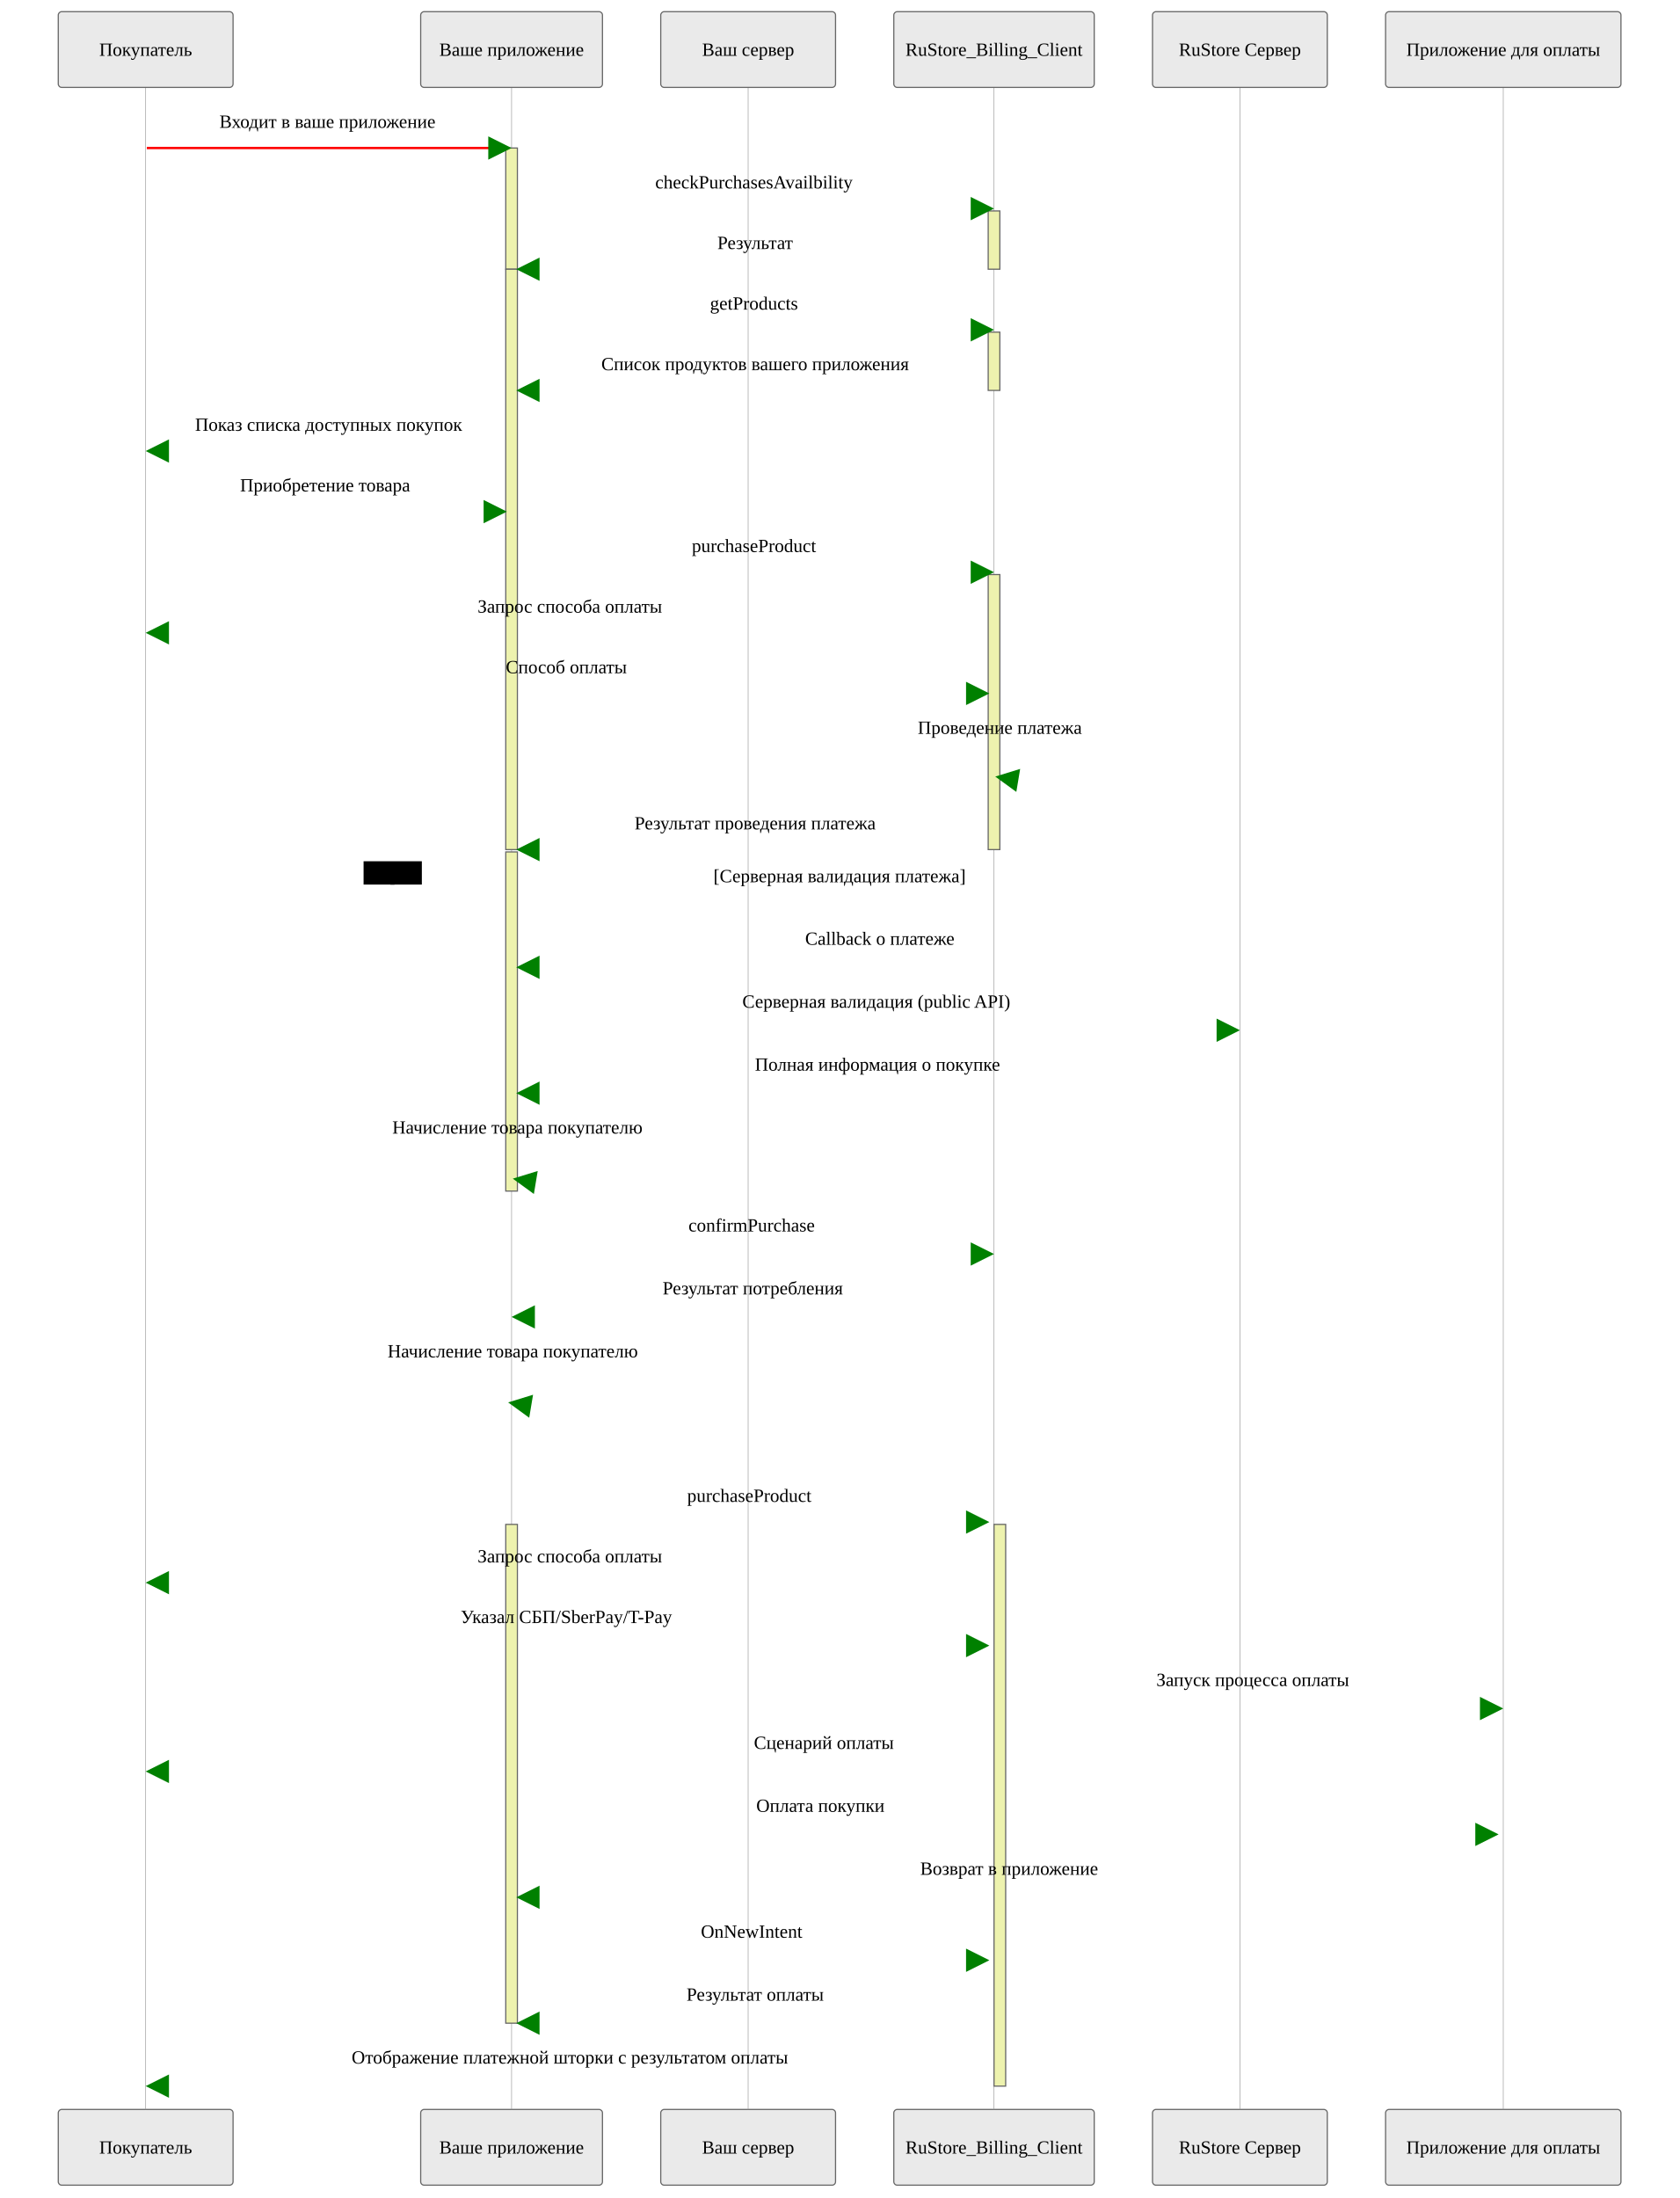
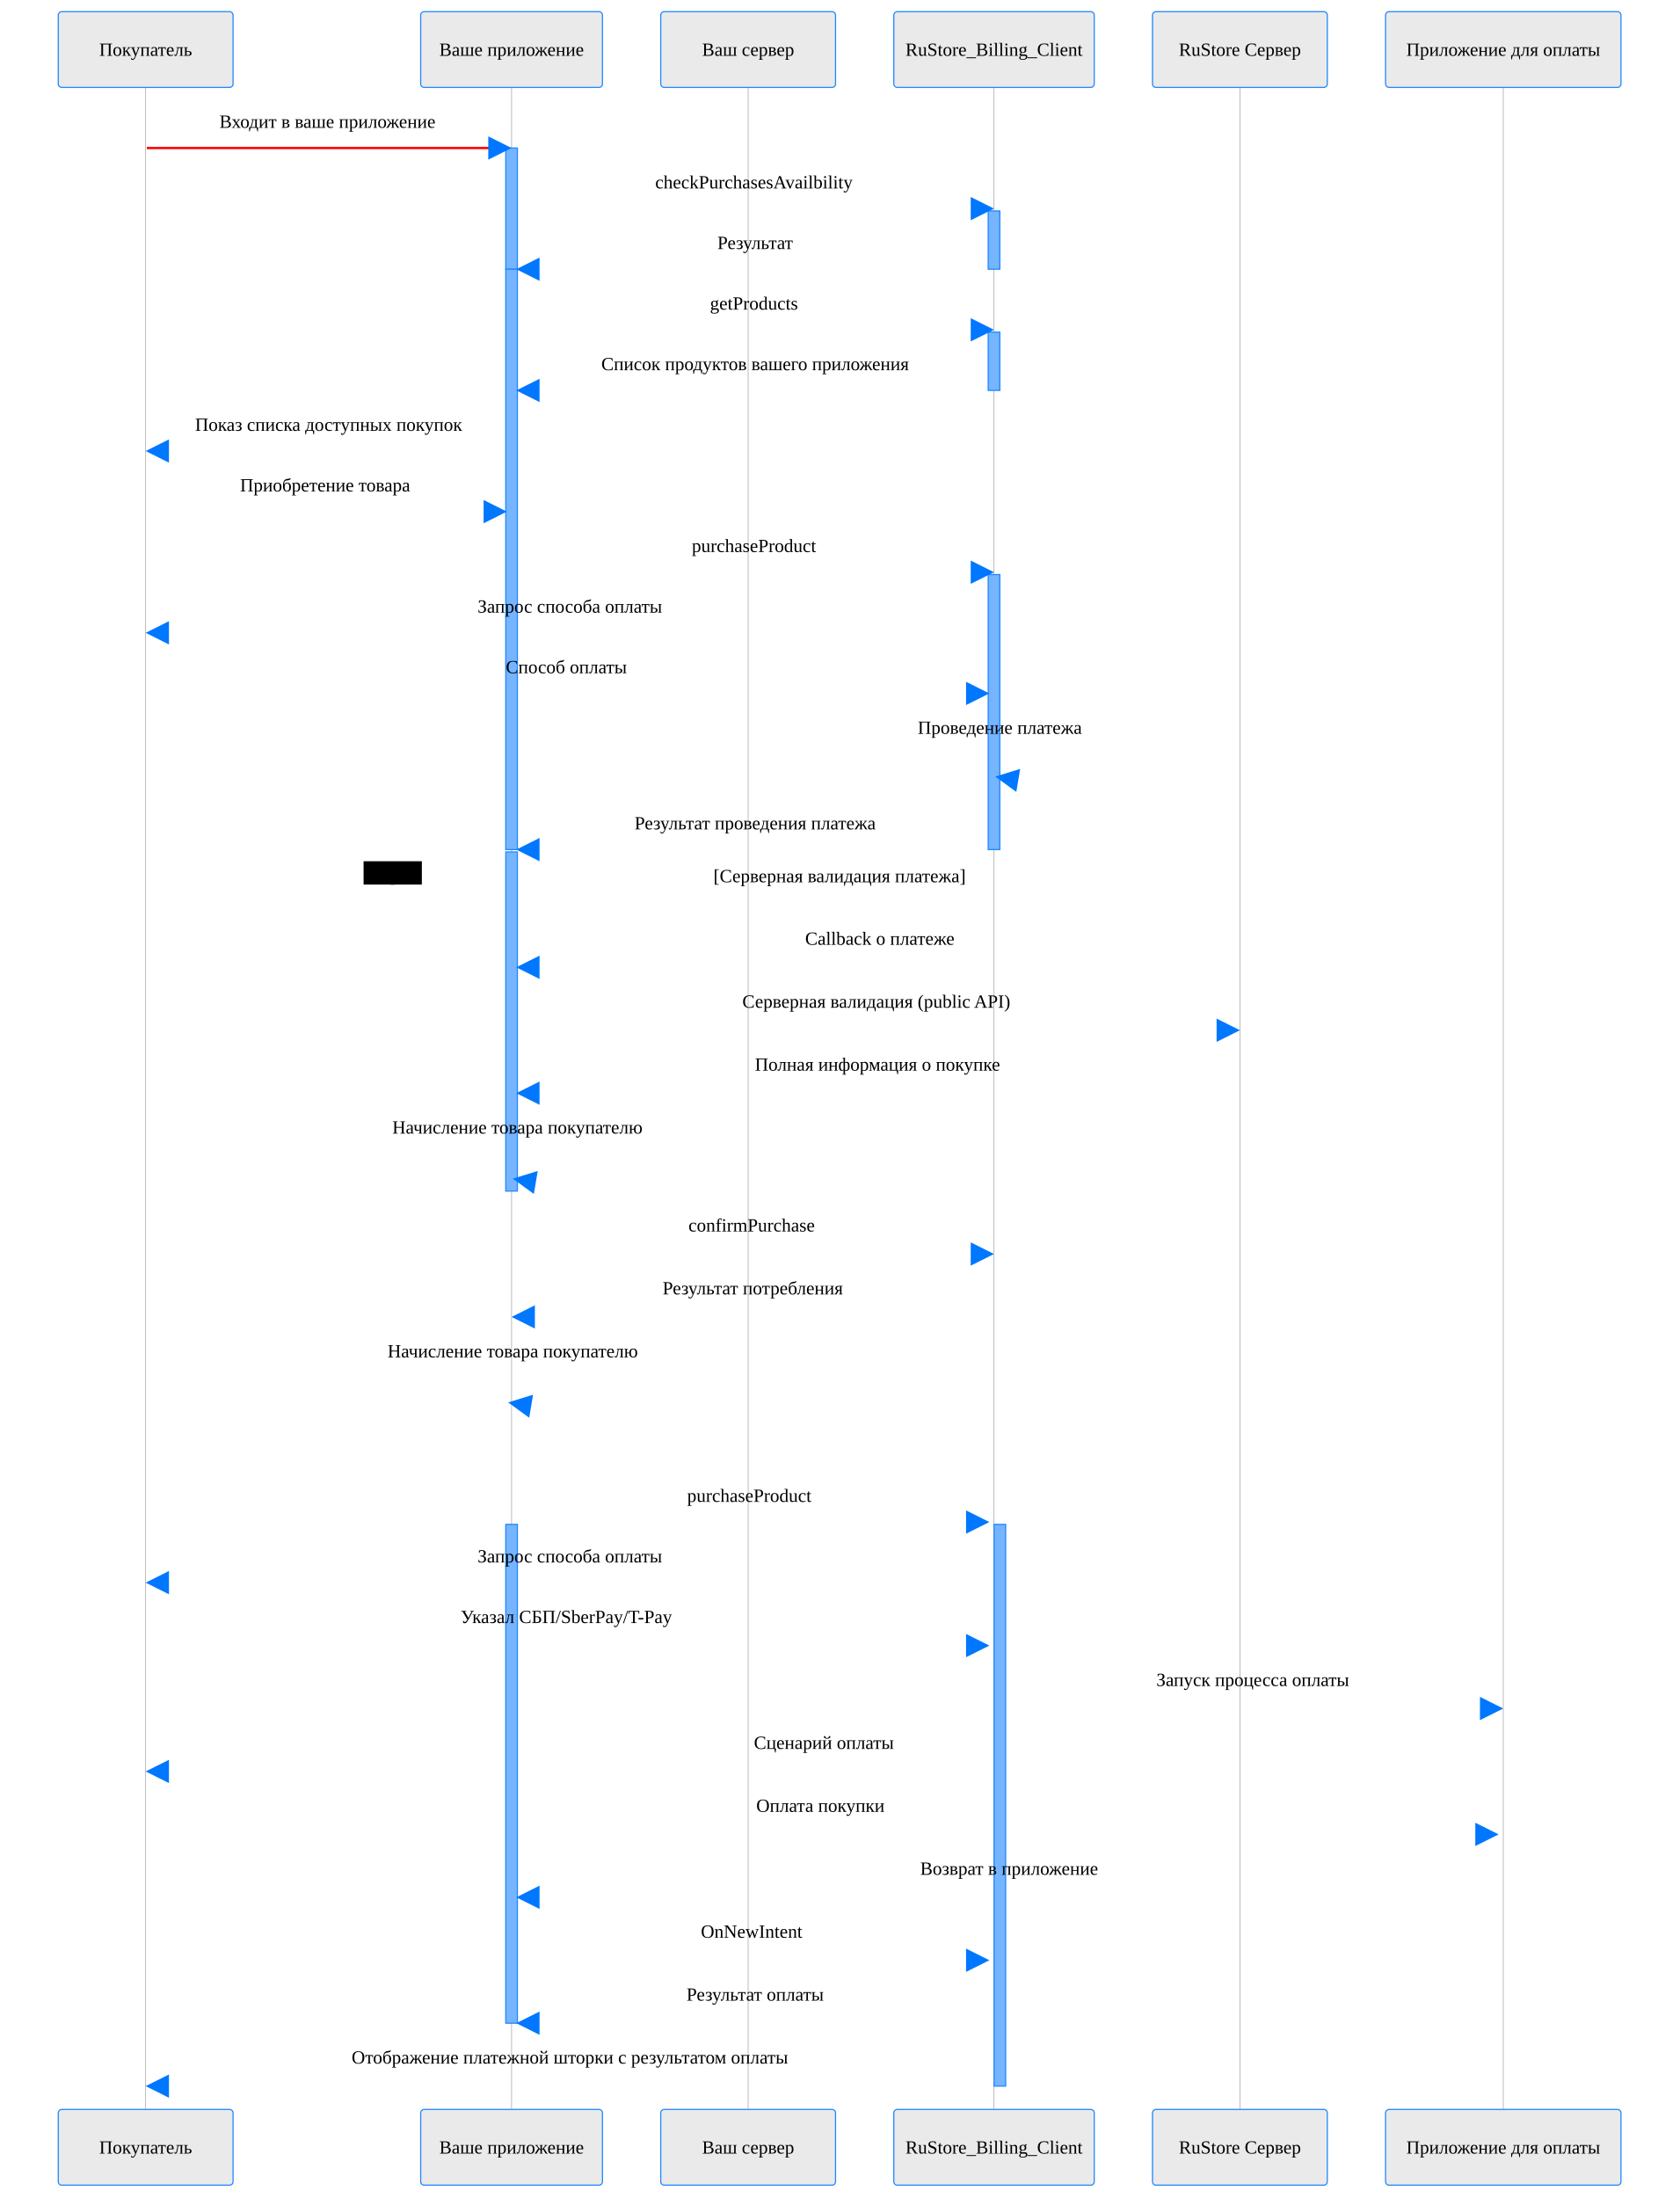
- <svg xmlns="http://www.w3.org/2000/svg" aria-roledescription="sequence" role="graphics-document document" viewBox="-50 -10 1441 1886" style="max-width: 100%;" width="100%" id="graph-div" height="100%">
-   <g>
-     <rect class="actor actor-bottom" ry="3" rx="3" name="Приложение для оплаты" height="65" width="202" stroke="#666" fill="#eaeaea" y="1800" x="1139">
+ <svg xmlns="http://www.w3.org/2000/svg" xmlns:xlink="http://www.w3.org/1999/xlink" aria-roledescription="sequence" role="graphics-document document" viewBox="-50 -10 1441 1886" style="max-width: 100%;" width="100%" id="graph-div" height="100%">
+   <g>
+     <rect class="actor actor-bottom" ry="3" rx="3" name="Приложение для оплаты" height="65" width="202" stroke="#2288FF" fill="#eaeaea" y="1800" x="1139">
</rect>
    <text class="actor" alignment-baseline="central" dominant-baseline="central" style="text-anchor: middle; font-size: 16px; font-weight: 400;" y="1832.5" x="1240">
      <tspan dy="0" x="1240">
Приложение для оплаты</tspan>
    </text>
  </g>
  <g>
-     <rect class="actor actor-bottom" ry="3" rx="3" name="RuStore Cервер" height="65" width="150" stroke="#666" fill="#eaeaea" y="1800" x="939">
+     <rect class="actor actor-bottom" ry="3" rx="3" name="RuStore Cервер" height="65" width="150" stroke="#2288FF" fill="#eaeaea" y="1800" x="939">
</rect>
    <text class="actor" alignment-baseline="central" dominant-baseline="central" style="text-anchor: middle; font-size: 16px; font-weight: 400;" y="1832.5" x="1014">
      <tspan dy="0" x="1014">
RuStore Cервер</tspan>
    </text>
  </g>
  <g>
-     <rect class="actor actor-bottom" ry="3" rx="3" name="RuStore_Billing_Client" height="65" width="172" stroke="#666" fill="#eaeaea" y="1800" x="717">
+     <rect class="actor actor-bottom" ry="3" rx="3" name="RuStore_Billing_Client" height="65" width="172" stroke="#2288FF" fill="#eaeaea" y="1800" x="717">
</rect>
    <text class="actor" alignment-baseline="central" dominant-baseline="central" style="text-anchor: middle; font-size: 16px; font-weight: 400;" y="1832.5" x="803">
      <tspan dy="0" x="803">
RuStore_Billing_Client</tspan>
    </text>
  </g>
  <g>
-     <rect class="actor actor-bottom" ry="3" rx="3" name="Ваш сервер" height="65" width="150" stroke="#666" fill="#eaeaea" y="1800" x="517">
+     <rect class="actor actor-bottom" ry="3" rx="3" name="Ваш сервер" height="65" width="150" stroke="#2288FF" fill="#eaeaea" y="1800" x="517">
</rect>
    <text class="actor" alignment-baseline="central" dominant-baseline="central" style="text-anchor: middle; font-size: 16px; font-weight: 400;" y="1832.5" x="592">
      <tspan dy="0" x="592">
Ваш сервер</tspan>
    </text>
  </g>
  <g>
-     <rect class="actor actor-bottom" ry="3" rx="3" name="Ваше приложение" height="65" width="156" stroke="#666" fill="#eaeaea" y="1800" x="311">
+     <rect class="actor actor-bottom" ry="3" rx="3" name="Ваше приложение" height="65" width="156" stroke="#2288FF" fill="#eaeaea" y="1800" x="311">
</rect>
    <text class="actor" alignment-baseline="central" dominant-baseline="central" style="text-anchor: middle; font-size: 16px; font-weight: 400;" y="1832.5" x="389">
      <tspan dy="0" x="389">
Ваше приложение</tspan>
    </text>
  </g>
  <g>
-     <rect class="actor actor-bottom" ry="3" rx="3" name="Покупатель" height="65" width="150" stroke="#666" fill="#eaeaea" y="1800" x="0">
+     <rect class="actor actor-bottom" ry="3" rx="3" name="Покупатель" height="65" width="150" stroke="#2288FF" fill="#eaeaea" y="1800" x="0">
</rect>
    <text class="actor" alignment-baseline="central" dominant-baseline="central" style="text-anchor: middle; font-size: 16px; font-weight: 400;" y="1832.5" x="75">
      <tspan dy="0" x="75">
Покупатель</tspan>
    </text>
  </g>
  <g>
    <line stroke="#999" stroke-width="0.5px" class="200" y2="1800" x2="1240" y1="5" x1="1240" id="actor36">
</line>
    <g id="root-36">
-       <rect class="actor actor-top" ry="3" rx="3" name="Приложение для оплаты" height="65" width="202" stroke="#666" fill="#eaeaea" y="0" x="1139">
+       <rect class="actor actor-top" ry="3" rx="3" name="Приложение для оплаты" height="65" width="202" stroke="#2288FF" fill="#eaeaea" y="0" x="1139">
</rect>
      <text class="actor" alignment-baseline="central" dominant-baseline="central" style="text-anchor: middle; font-size: 16px; font-weight: 400;" y="32.5" x="1240">
        <tspan dy="0" x="1240">
Приложение для оплаты</tspan>
      </text>
    </g>
  </g>
  <g>
    <line stroke="#999" stroke-width="0.5px" class="200" y2="1800" x2="1014" y1="5" x1="1014" id="actor35">
</line>
    <g id="root-35">
-       <rect class="actor actor-top" ry="3" rx="3" name="RuStore Cервер" height="65" width="150" stroke="#666" fill="#eaeaea" y="0" x="939">
+       <rect class="actor actor-top" ry="3" rx="3" name="RuStore Cервер" height="65" width="150" stroke="#2288FF" fill="#eaeaea" y="0" x="939">
</rect>
      <text class="actor" alignment-baseline="central" dominant-baseline="central" style="text-anchor: middle; font-size: 16px; font-weight: 400;" y="32.5" x="1014">
        <tspan dy="0" x="1014">
RuStore Cервер</tspan>
      </text>
    </g>
  </g>
  <g>
    <line stroke="#999" stroke-width="0.5px" class="200" y2="1800" x2="803" y1="5" x1="803" id="actor34">
</line>
    <g id="root-34">
-       <rect class="actor actor-top" ry="3" rx="3" name="RuStore_Billing_Client" height="65" width="172" stroke="#666" fill="#eaeaea" y="0" x="717">
+       <rect class="actor actor-top" ry="3" rx="3" name="RuStore_Billing_Client" height="65" width="172" stroke="#2288FF" fill="#eaeaea" y="0" x="717">
</rect>
      <text class="actor" alignment-baseline="central" dominant-baseline="central" style="text-anchor: middle; font-size: 16px; font-weight: 400;" y="32.5" x="803">
        <tspan dy="0" x="803">
RuStore_Billing_Client</tspan>
      </text>
    </g>
  </g>
  <g>
    <line stroke="#999" stroke-width="0.5px" class="200" y2="1800" x2="592" y1="5" x1="592" id="actor33">
</line>
    <g id="root-33">
-       <rect class="actor actor-top" ry="3" rx="3" name="Ваш сервер" height="65" width="150" stroke="#666" fill="#eaeaea" y="0" x="517">
+       <rect class="actor actor-top" ry="3" rx="3" name="Ваш сервер" height="65" width="150" stroke="#2288FF" fill="#eaeaea" y="0" x="517">
</rect>
      <text class="actor" alignment-baseline="central" dominant-baseline="central" style="text-anchor: middle; font-size: 16px; font-weight: 400;" y="32.5" x="592">
        <tspan dy="0" x="592">
Ваш сервер</tspan>
      </text>
    </g>
  </g>
  <g>
    <line stroke="#999" stroke-width="0.5px" class="200" y2="1800" x2="389" y1="5" x1="389" id="actor32">
</line>
    <g id="root-32">
-       <rect class="actor actor-top" ry="3" rx="3" name="Ваше приложение" height="65" width="156" stroke="#666" fill="#eaeaea" y="0" x="311">
+       <rect class="actor actor-top" ry="3" rx="3" name="Ваше приложение" height="65" width="156" stroke="#2288FF" fill="#eaeaea" y="0" x="311">
</rect>
      <text class="actor" alignment-baseline="central" dominant-baseline="central" style="text-anchor: middle; font-size: 16px; font-weight: 400;" y="32.5" x="389">
        <tspan dy="0" x="389">
Ваше приложение</tspan>
      </text>
    </g>
  </g>
  <g>
    <line stroke="#999" stroke-width="0.5px" class="200" y2="1800" x2="75" y1="5" x1="75" id="actor31">
</line>
    <g id="root-31">
-       <rect class="actor actor-top" ry="3" rx="3" name="Покупатель" height="65" width="150" stroke="#666" fill="#eaeaea" y="0" x="0">
+       <rect class="actor actor-top" ry="3" rx="3" name="Покупатель" height="65" width="150" stroke="#2288FF" fill="#eaeaea" y="0" x="0">
</rect>
      <text class="actor" alignment-baseline="central" dominant-baseline="central" style="text-anchor: middle; font-size: 16px; font-weight: 400;" y="32.5" x="75">
        <tspan dy="0" x="75">
Покупатель</tspan>
      </text>
    </g>
  </g>
  <g>
</g>
  <defs>
    <symbol height="24" width="24" id="computer">
      <path d="M2 2v13h20v-13h-20zm18 11h-16v-9h16v9zm-10.228 6l.466-1h3.524l.467 1h-4.457zm14.228 3h-24l2-6h2.104l-1.33 4h18.45l-1.297-4h2.073l2 6zm-5-10h-14v-7h14v7z" transform="scale(.5)">
</path>
    </symbol>
  </defs>
  <defs>
    <symbol clip-rule="evenodd" fill-rule="evenodd" id="database">
      <path d="M12.258.001l.256.004.255.005.253.008.251.01.249.012.247.015.246.016.242.019.241.02.239.023.236.024.233.027.231.028.229.031.225.032.223.034.22.036.217.038.214.04.211.041.208.043.205.045.201.046.198.048.194.05.191.051.187.053.183.054.18.056.175.057.172.059.168.06.163.061.16.063.155.064.15.066.074.033.073.033.071.034.07.034.069.035.068.035.067.035.066.035.064.036.064.036.062.036.06.036.06.037.058.037.058.037.055.038.055.038.053.038.052.038.051.039.05.039.048.039.047.039.045.04.044.04.043.04.041.04.04.041.039.041.037.041.036.041.034.041.033.042.032.042.03.042.029.042.027.042.026.043.024.043.023.043.021.043.02.043.018.044.017.043.015.044.013.044.012.044.011.045.009.044.007.045.006.045.004.045.002.045.001.045v17l-.001.045-.002.045-.004.045-.006.045-.007.045-.009.044-.011.045-.012.044-.013.044-.015.044-.017.043-.018.044-.02.043-.021.043-.023.043-.024.043-.026.043-.027.042-.029.042-.03.042-.032.042-.033.042-.034.041-.036.041-.037.041-.039.041-.04.041-.041.04-.043.04-.044.04-.045.04-.047.039-.048.039-.05.039-.051.039-.052.038-.053.038-.055.038-.055.038-.058.037-.058.037-.06.037-.06.036-.062.036-.064.036-.064.036-.066.035-.067.035-.068.035-.069.035-.07.034-.071.034-.073.033-.074.033-.15.066-.155.064-.16.063-.163.061-.168.06-.172.059-.175.057-.18.056-.183.054-.187.053-.191.051-.194.05-.198.048-.201.046-.205.045-.208.043-.211.041-.214.04-.217.038-.22.036-.223.034-.225.032-.229.031-.231.028-.233.027-.236.024-.239.023-.241.02-.242.019-.246.016-.247.015-.249.012-.251.01-.253.008-.255.005-.256.004-.258.001-.258-.001-.256-.004-.255-.005-.253-.008-.251-.01-.249-.012-.247-.015-.245-.016-.243-.019-.241-.02-.238-.023-.236-.024-.234-.027-.231-.028-.228-.031-.226-.032-.223-.034-.22-.036-.217-.038-.214-.04-.211-.041-.208-.043-.204-.045-.201-.046-.198-.048-.195-.05-.19-.051-.187-.053-.184-.054-.179-.056-.176-.057-.172-.059-.167-.06-.164-.061-.159-.063-.155-.064-.151-.066-.074-.033-.072-.033-.072-.034-.07-.034-.069-.035-.068-.035-.067-.035-.066-.035-.064-.036-.063-.036-.062-.036-.061-.036-.06-.037-.058-.037-.057-.037-.056-.038-.055-.038-.053-.038-.052-.038-.051-.039-.049-.039-.049-.039-.046-.039-.046-.04-.044-.04-.043-.04-.041-.04-.04-.041-.039-.041-.037-.041-.036-.041-.034-.041-.033-.042-.032-.042-.03-.042-.029-.042-.027-.042-.026-.043-.024-.043-.023-.043-.021-.043-.02-.043-.018-.044-.017-.043-.015-.044-.013-.044-.012-.044-.011-.045-.009-.044-.007-.045-.006-.045-.004-.045-.002-.045-.001-.045v-17l.001-.045.002-.045.004-.045.006-.045.007-.045.009-.044.011-.045.012-.044.013-.044.015-.044.017-.043.018-.044.02-.043.021-.043.023-.043.024-.043.026-.043.027-.042.029-.042.03-.042.032-.042.033-.042.034-.041.036-.041.037-.041.039-.041.04-.041.041-.04.043-.04.044-.04.046-.04.046-.039.049-.039.049-.039.051-.039.052-.038.053-.038.055-.038.056-.038.057-.037.058-.037.06-.037.061-.036.062-.036.063-.036.064-.036.066-.035.067-.035.068-.035.069-.035.07-.034.072-.034.072-.033.074-.033.151-.066.155-.064.159-.063.164-.061.167-.06.172-.059.176-.057.179-.056.184-.054.187-.053.19-.051.195-.05.198-.048.201-.046.204-.045.208-.043.211-.041.214-.04.217-.038.22-.036.223-.034.226-.032.228-.031.231-.028.234-.027.236-.024.238-.023.241-.02.243-.019.245-.016.247-.015.249-.012.251-.01.253-.008.255-.005.256-.004.258-.001.258.001zm-9.258 20.499v.01l.001.021.003.021.004.022.005.021.006.022.007.022.009.023.01.022.011.023.012.023.013.023.015.023.016.024.017.023.018.024.019.024.021.024.022.025.023.024.024.025.052.049.056.05.061.051.066.051.07.051.075.051.079.052.084.052.088.052.092.052.097.052.102.051.105.052.11.052.114.051.119.051.123.051.127.05.131.05.135.05.139.048.144.049.147.047.152.047.155.047.16.045.163.045.167.043.171.043.176.041.178.041.183.039.187.039.19.037.194.035.197.035.202.033.204.031.209.03.212.029.216.027.219.025.222.024.226.021.23.02.233.018.236.016.24.015.243.012.246.01.249.008.253.005.256.004.259.001.26-.001.257-.004.254-.005.25-.008.247-.011.244-.012.241-.014.237-.016.233-.018.231-.021.226-.021.224-.024.22-.026.216-.027.212-.028.21-.031.205-.031.202-.034.198-.034.194-.036.191-.037.187-.039.183-.04.179-.04.175-.042.172-.043.168-.044.163-.045.16-.046.155-.046.152-.047.148-.048.143-.049.139-.049.136-.05.131-.05.126-.05.123-.051.118-.052.114-.051.11-.052.106-.052.101-.052.096-.052.092-.052.088-.053.083-.051.079-.052.074-.052.07-.051.065-.051.06-.051.056-.05.051-.05.023-.024.023-.025.021-.024.02-.024.019-.024.018-.024.017-.024.015-.023.014-.024.013-.023.012-.023.01-.023.01-.022.008-.022.006-.022.006-.022.004-.022.004-.021.001-.021.001-.021v-4.127l-.077.055-.08.053-.083.054-.085.053-.087.052-.09.052-.093.051-.095.05-.097.05-.1.049-.102.049-.105.048-.106.047-.109.047-.111.046-.114.045-.115.045-.118.044-.12.043-.122.042-.124.042-.126.041-.128.04-.13.04-.132.038-.134.038-.135.037-.138.037-.139.035-.142.035-.143.034-.144.033-.147.032-.148.031-.15.03-.151.03-.153.029-.154.027-.156.027-.158.026-.159.025-.161.024-.162.023-.163.022-.165.021-.166.02-.167.019-.169.018-.169.017-.171.016-.173.015-.173.014-.175.013-.175.012-.177.011-.178.01-.179.008-.179.008-.181.006-.182.005-.182.004-.184.003-.184.002h-.37l-.184-.002-.184-.003-.182-.004-.182-.005-.181-.006-.179-.008-.179-.008-.178-.01-.176-.011-.176-.012-.175-.013-.173-.014-.172-.015-.171-.016-.17-.017-.169-.018-.167-.019-.166-.02-.165-.021-.163-.022-.162-.023-.161-.024-.159-.025-.157-.026-.156-.027-.155-.027-.153-.029-.151-.03-.15-.03-.148-.031-.146-.032-.145-.033-.143-.034-.141-.035-.14-.035-.137-.037-.136-.037-.134-.038-.132-.038-.13-.04-.128-.04-.126-.041-.124-.042-.122-.042-.12-.044-.117-.043-.116-.045-.113-.045-.112-.046-.109-.047-.106-.047-.105-.048-.102-.049-.1-.049-.097-.05-.095-.05-.093-.052-.09-.051-.087-.052-.085-.053-.083-.054-.08-.054-.077-.054v4.127zm0-5.654v.011l.001.021.003.021.004.021.005.022.006.022.007.022.009.022.01.022.011.023.012.023.013.023.015.024.016.023.017.024.018.024.019.024.021.024.022.024.023.025.024.024.052.05.056.05.061.05.066.051.07.051.075.052.079.051.084.052.088.052.092.052.097.052.102.052.105.052.11.051.114.051.119.052.123.05.127.051.131.05.135.049.139.049.144.048.147.048.152.047.155.046.16.045.163.045.167.044.171.042.176.042.178.04.183.04.187.038.19.037.194.036.197.034.202.033.204.032.209.03.212.028.216.027.219.025.222.024.226.022.23.02.233.018.236.016.24.014.243.012.246.01.249.008.253.006.256.003.259.001.26-.001.257-.003.254-.006.25-.008.247-.01.244-.012.241-.015.237-.016.233-.018.231-.02.226-.022.224-.024.22-.025.216-.027.212-.029.21-.03.205-.032.202-.033.198-.035.194-.036.191-.037.187-.039.183-.039.179-.041.175-.042.172-.043.168-.044.163-.045.16-.045.155-.047.152-.047.148-.048.143-.048.139-.05.136-.049.131-.05.126-.051.123-.051.118-.051.114-.052.11-.052.106-.052.101-.052.096-.052.092-.052.088-.052.083-.052.079-.052.074-.051.07-.052.065-.051.06-.05.056-.051.051-.049.023-.025.023-.024.021-.025.02-.024.019-.024.018-.024.017-.024.015-.023.014-.023.013-.024.012-.022.01-.023.01-.023.008-.022.006-.022.006-.022.004-.021.004-.022.001-.021.001-.021v-4.139l-.077.054-.08.054-.083.054-.085.052-.087.053-.09.051-.093.051-.095.051-.097.05-.1.049-.102.049-.105.048-.106.047-.109.047-.111.046-.114.045-.115.044-.118.044-.12.044-.122.042-.124.042-.126.041-.128.04-.13.039-.132.039-.134.038-.135.037-.138.036-.139.036-.142.035-.143.033-.144.033-.147.033-.148.031-.15.03-.151.03-.153.028-.154.028-.156.027-.158.026-.159.025-.161.024-.162.023-.163.022-.165.021-.166.02-.167.019-.169.018-.169.017-.171.016-.173.015-.173.014-.175.013-.175.012-.177.011-.178.009-.179.009-.179.007-.181.007-.182.005-.182.004-.184.003-.184.002h-.37l-.184-.002-.184-.003-.182-.004-.182-.005-.181-.007-.179-.007-.179-.009-.178-.009-.176-.011-.176-.012-.175-.013-.173-.014-.172-.015-.171-.016-.17-.017-.169-.018-.167-.019-.166-.02-.165-.021-.163-.022-.162-.023-.161-.024-.159-.025-.157-.026-.156-.027-.155-.028-.153-.028-.151-.03-.15-.03-.148-.031-.146-.033-.145-.033-.143-.033-.141-.035-.14-.036-.137-.036-.136-.037-.134-.038-.132-.039-.13-.039-.128-.04-.126-.041-.124-.042-.122-.043-.12-.043-.117-.044-.116-.044-.113-.046-.112-.046-.109-.046-.106-.047-.105-.048-.102-.049-.1-.049-.097-.05-.095-.051-.093-.051-.09-.051-.087-.053-.085-.052-.083-.054-.08-.054-.077-.054v4.139zm0-5.666v.011l.001.02.003.022.004.021.005.022.006.021.007.022.009.023.01.022.011.023.012.023.013.023.015.023.016.024.017.024.018.023.019.024.021.025.022.024.023.024.024.025.052.05.056.05.061.05.066.051.07.051.075.052.079.051.084.052.088.052.092.052.097.052.102.052.105.051.11.052.114.051.119.051.123.051.127.05.131.05.135.05.139.049.144.048.147.048.152.047.155.046.16.045.163.045.167.043.171.043.176.042.178.04.183.04.187.038.19.037.194.036.197.034.202.033.204.032.209.03.212.028.216.027.219.025.222.024.226.021.23.02.233.018.236.017.24.014.243.012.246.01.249.008.253.006.256.003.259.001.26-.001.257-.003.254-.006.25-.008.247-.01.244-.013.241-.014.237-.016.233-.018.231-.02.226-.022.224-.024.22-.025.216-.027.212-.029.21-.03.205-.032.202-.033.198-.035.194-.036.191-.037.187-.039.183-.039.179-.041.175-.042.172-.043.168-.044.163-.045.16-.045.155-.047.152-.047.148-.048.143-.049.139-.049.136-.049.131-.051.126-.05.123-.051.118-.052.114-.051.11-.052.106-.052.101-.052.096-.052.092-.052.088-.052.083-.052.079-.052.074-.052.07-.051.065-.051.06-.051.056-.05.051-.049.023-.025.023-.025.021-.024.02-.024.019-.024.018-.024.017-.024.015-.023.014-.024.013-.023.012-.023.01-.022.01-.023.008-.022.006-.022.006-.022.004-.022.004-.021.001-.021.001-.021v-4.153l-.077.054-.08.054-.083.053-.085.053-.087.053-.09.051-.093.051-.095.051-.097.05-.1.049-.102.048-.105.048-.106.048-.109.046-.111.046-.114.046-.115.044-.118.044-.12.043-.122.043-.124.042-.126.041-.128.04-.13.039-.132.039-.134.038-.135.037-.138.036-.139.036-.142.034-.143.034-.144.033-.147.032-.148.032-.15.03-.151.03-.153.028-.154.028-.156.027-.158.026-.159.024-.161.024-.162.023-.163.023-.165.021-.166.02-.167.019-.169.018-.169.017-.171.016-.173.015-.173.014-.175.013-.175.012-.177.01-.178.01-.179.009-.179.007-.181.006-.182.006-.182.004-.184.003-.184.001-.185.001-.185-.001-.184-.001-.184-.003-.182-.004-.182-.006-.181-.006-.179-.007-.179-.009-.178-.01-.176-.01-.176-.012-.175-.013-.173-.014-.172-.015-.171-.016-.17-.017-.169-.018-.167-.019-.166-.02-.165-.021-.163-.023-.162-.023-.161-.024-.159-.024-.157-.026-.156-.027-.155-.028-.153-.028-.151-.03-.15-.03-.148-.032-.146-.032-.145-.033-.143-.034-.141-.034-.14-.036-.137-.036-.136-.037-.134-.038-.132-.039-.13-.039-.128-.041-.126-.041-.124-.041-.122-.043-.12-.043-.117-.044-.116-.044-.113-.046-.112-.046-.109-.046-.106-.048-.105-.048-.102-.048-.1-.05-.097-.049-.095-.051-.093-.051-.09-.052-.087-.052-.085-.053-.083-.053-.08-.054-.077-.054v4.153zm8.74-8.179l-.257.004-.254.005-.25.008-.247.011-.244.012-.241.014-.237.016-.233.018-.231.021-.226.022-.224.023-.22.026-.216.027-.212.028-.21.031-.205.032-.202.033-.198.034-.194.036-.191.038-.187.038-.183.04-.179.041-.175.042-.172.043-.168.043-.163.045-.16.046-.155.046-.152.048-.148.048-.143.048-.139.049-.136.05-.131.05-.126.051-.123.051-.118.051-.114.052-.11.052-.106.052-.101.052-.096.052-.092.052-.088.052-.083.052-.079.052-.074.051-.07.052-.065.051-.06.05-.056.05-.051.05-.023.025-.023.024-.021.024-.02.025-.019.024-.018.024-.017.023-.015.024-.014.023-.013.023-.012.023-.01.023-.01.022-.008.022-.006.023-.006.021-.004.022-.004.021-.001.021-.001.021.001.021.001.021.004.021.004.022.006.021.006.023.008.022.01.022.01.023.012.023.013.023.014.023.015.024.017.023.018.024.019.024.02.025.021.024.023.024.023.025.051.05.056.05.06.05.065.051.07.052.074.051.079.052.083.052.088.052.092.052.096.052.101.052.106.052.11.052.114.052.118.051.123.051.126.051.131.05.136.05.139.049.143.048.148.048.152.048.155.046.16.046.163.045.168.043.172.043.175.042.179.041.183.04.187.038.191.038.194.036.198.034.202.033.205.032.21.031.212.028.216.027.22.026.224.023.226.022.231.021.233.018.237.016.241.014.244.012.247.011.25.008.254.005.257.004.26.001.26-.001.257-.004.254-.005.25-.008.247-.011.244-.012.241-.014.237-.016.233-.018.231-.021.226-.022.224-.023.22-.026.216-.027.212-.028.21-.031.205-.032.202-.033.198-.034.194-.036.191-.038.187-.038.183-.04.179-.041.175-.042.172-.043.168-.043.163-.045.16-.046.155-.046.152-.048.148-.048.143-.048.139-.049.136-.05.131-.05.126-.051.123-.051.118-.051.114-.052.11-.052.106-.052.101-.052.096-.052.092-.052.088-.052.083-.052.079-.052.074-.051.07-.052.065-.051.06-.05.056-.05.051-.05.023-.025.023-.024.021-.024.02-.025.019-.024.018-.024.017-.023.015-.024.014-.023.013-.023.012-.023.01-.023.01-.022.008-.022.006-.023.006-.021.004-.022.004-.021.001-.021.001-.021-.001-.021-.001-.021-.004-.021-.004-.022-.006-.021-.006-.023-.008-.022-.01-.022-.01-.023-.012-.023-.013-.023-.014-.023-.015-.024-.017-.023-.018-.024-.019-.024-.02-.025-.021-.024-.023-.024-.023-.025-.051-.05-.056-.05-.06-.05-.065-.051-.07-.052-.074-.051-.079-.052-.083-.052-.088-.052-.092-.052-.096-.052-.101-.052-.106-.052-.11-.052-.114-.052-.118-.051-.123-.051-.126-.051-.131-.05-.136-.05-.139-.049-.143-.048-.148-.048-.152-.048-.155-.046-.16-.046-.163-.045-.168-.043-.172-.043-.175-.042-.179-.041-.183-.04-.187-.038-.191-.038-.194-.036-.198-.034-.202-.033-.205-.032-.21-.031-.212-.028-.216-.027-.22-.026-.224-.023-.226-.022-.231-.021-.233-.018-.237-.016-.241-.014-.244-.012-.247-.011-.25-.008-.254-.005-.257-.004-.26-.001-.26.001z" transform="scale(.5)">
</path>
    </symbol>
  </defs>
  <defs>
    <symbol height="24" width="24" id="clock">
      <path d="M12 2c5.514 0 10 4.486 10 10s-4.486 10-10 10-10-4.486-10-10 4.486-10 10-10zm0-2c-6.627 0-12 5.373-12 12s5.373 12 12 12 12-5.373 12-12-5.373-12-12-12zm5.848 12.459c.202.038.202.333.001.372-1.907.361-6.045 1.111-6.547 1.111-.719 0-1.301-.582-1.301-1.301 0-.512.77-5.447 1.125-7.445.034-.192.312-.181.343.014l.985 6.238 5.394 1.011z" transform="scale(.5)">
</path>
    </symbol>
  </defs>
  <defs>
    <marker id="arrowhead" refX="8" refY="5" markerWidth="10" markerHeight="10" orient="auto">
-       <path d="M 0 0 L 10 5 L 0 10 z" fill="green" />
+       <path d="M 0 0 L 10 5 L 0 10 z" fill="#0077FF" />
    </marker>
  </defs>
  <defs>
    <marker orient="auto" markerHeight="12" markerWidth="12" markerUnits="userSpaceOnUse" refY="5" refX="7.9" id="arrowhead">
      <path d="M 0 0 L 10 5 L 0 10 z">
</path>
    </marker>
  </defs>
  <defs>
    <marker refY="4.5" refX="4" orient="auto" markerHeight="8" markerWidth="15" id="crosshead">
      <path d="M 1,2 L 6,7 M 6,2 L 1,7" stroke-width="1pt" style="stroke-dasharray: 0px, 0px;" stroke="#000000" fill="none">
</path>
    </marker>
  </defs>
  <defs>
    <marker orient="auto" markerHeight="28" markerWidth="20" refY="7" refX="15.5" id="filled-head">
      <path d="M 18,7 L9,13 L14,7 L9,1 Z">
</path>
    </marker>
  </defs>
  <defs>
    <marker orient="auto" markerHeight="40" markerWidth="60" refY="15" refX="15" id="sequencenumber">
      <circle r="6" cy="15" cx="15">
</circle>
    </marker>
  </defs>
  <g>
-     <rect class="activation0" ry="0" rx="0" height="104" width="10" stroke="#666" fill="#EDF2AE" y="117" x="384">
- </rect>
-   </g>
-   <g>
-     <rect class="activation0" ry="0" rx="0" height="50" width="10" stroke="#666" fill="#EDF2AE" y="171" x="798">
- </rect>
-   </g>
-   <g>
-     <rect class="activation0" ry="0" rx="0" height="498" width="10" stroke="#666" fill="#EDF2AE" y="221" x="384">
- </rect>
-   </g>
-   <g>
-     <rect class="activation0" ry="0" rx="0" height="50" width="10" stroke="#666" fill="#EDF2AE" y="275" x="798">
- </rect>
-   </g>
-   <g>
-     <rect class="activation0" ry="0" rx="0" height="236" width="10" stroke="#666" fill="#EDF2AE" y="483" x="798">
- </rect>
-   </g>
-   <g>
-     <rect class="activation0" ry="0" rx="0" height="291" width="10" stroke="#666" fill="#EDF2AE" y="721" x="384">
+     <rect class="activation0" ry="0" rx="0" height="104" width="10" stroke="#2288FF" fill="#75B4FF" y="117" x="384">
+ </rect>
+   </g>
+   <g>
+     <rect class="activation0" ry="0" rx="0" height="50" width="10" stroke="#2288FF" fill="#75B4FF" y="171" x="798">
+ </rect>
+   </g>
+   <g>
+     <rect class="activation0" ry="0" rx="0" height="498" width="10" stroke="#2288FF" fill="#75B4FF" y="221" x="384">
+ </rect>
+   </g>
+   <g>
+     <rect class="activation0" ry="0" rx="0" height="50" width="10" stroke="#2288FF" fill="#75B4FF" y="275" x="798">
+ </rect>
+   </g>
+   <g>
+     <rect class="activation0" ry="0" rx="0" height="236" width="10" stroke="#2288FF" fill="#75B4FF" y="483" x="798">
+ </rect>
+   </g>
+   <g>
+     <rect class="activation0" ry="0" rx="0" height="291" width="10" stroke="#2288FF" fill="#75B4FF" y="721" x="384">
</rect>
  </g>
  <g>
</g>
  <g>
</g>
  <g>
    <line class="loopLine" y2="729" x2="1029" y1="729" x1="262">
</line>
    <line class="loopLine" y2="1244" x2="1029" y1="729" x1="1029">
</line>
    <line class="loopLine" y2="1244" x2="1029" y1="1244" x1="262">
</line>
    <line class="loopLine" y2="1244" x2="262" y1="729" x1="262">
</line>
    <polygon class="labelBox" points="262,729 312,729 312,729 312,749 262,749">
</polygon>
    <text class="labelText" style="font-size: 16px; font-weight: 400;" alignment-baseline="middle" dominant-baseline="middle" text-anchor="middle" y="742" x="287">
opt</text>
    <text class="loopText" style="font-size: 16px; font-weight: 400;" text-anchor="middle" y="747" x="670.5">
      <tspan x="670.5">
[Серверная валидация платежа]</tspan>
    </text>
  </g>
  <g>
-     <rect class="activation0" ry="0" rx="0" height="428" width="10" stroke="#666" fill="#EDF2AE" y="1298" x="384">
- </rect>
-   </g>
-   <g>
-     <rect class="activation1" ry="0" rx="0" height="482" width="10" stroke="#666" fill="#EDF2AE" y="1298" x="803">
+     <rect class="activation0" ry="0" rx="0" height="428" width="10" stroke="#2288FF" fill="#75B4FF" y="1298" x="384">
+ </rect>
+   </g>
+   <g>
+     <rect class="activation1" ry="0" rx="0" height="482" width="10" stroke="#2288FF" fill="#75B4FF" y="1298" x="803">
</rect>
  </g>
  <g>
</g>
  <text dy="1em" class="messageText" style="font-size: 16px; font-weight: 400;" alignment-baseline="middle" dominant-baseline="middle" text-anchor="middle" y="80" x="231">
Входит в ваше приложение</text>
  <line marker-end="url(#arrowhead)" style="fill: red;" stroke="red" stroke-width="2" class="messageLine0" y2="117" x2="385" y1="117" x1="76">
</line>
-   <text dy="1em" class="messageText" style="font-size: 16px; font-weight: 400;" alignment-baseline="middle" dominant-baseline="middle" text-anchor="middle" y="132" x="597">
- checkPurchasesAvailbility</text>
+   <a xlink:href="#checkpurchasesavailbility">
+     <text dy="1em" class="messageTextLink" style="font-size: 16px; font-weight: 400;" alignment-baseline="middle" dominant-baseline="middle" text-anchor="middle" y="132" x="597">
+ checkPurchasesAvailbility
+ </text>
+   </a>
  <line marker-end="url(#arrowhead)" style="fill: none;" stroke="none" stroke-width="2" class="messageLine0" y2="169" x2="799" y1="169" x1="394">
</line>
  <text dy="1em" class="messageText" style="font-size: 16px; font-weight: 400;" alignment-baseline="middle" dominant-baseline="middle" text-anchor="middle" y="184" x="598">
Результат</text>
  <line marker-end="url(#arrowhead)" style="fill: none;" stroke="none" stroke-width="2" class="messageLine0" y2="221" x2="397" y1="221" x1="798">
</line>
  <text dy="1em" class="messageText" style="font-size: 16px; font-weight: 400;" alignment-baseline="middle" dominant-baseline="middle" text-anchor="middle" y="236" x="597">
getProducts</text>
  <line marker-end="url(#arrowhead)" style="fill: none;" stroke="none" stroke-width="2" class="messageLine0" y2="273" x2="799" y1="273" x1="394">
</line>
  <text dy="1em" class="messageText" style="font-size: 16px; font-weight: 400;" alignment-baseline="middle" dominant-baseline="middle" text-anchor="middle" y="288" x="598">
Список продуктов вашего приложения</text>
  <line marker-end="url(#arrowhead)" style="fill: none;" stroke="none" stroke-width="2" class="messageLine0" y2="325" x2="397" y1="325" x1="798">
</line>
  <text dy="1em" class="messageText" style="font-size: 16px; font-weight: 400;" alignment-baseline="middle" dominant-baseline="middle" text-anchor="middle" y="340" x="232">
Показ списка доступных покупок</text>
  <line marker-end="url(#arrowhead)" style="fill: none;" stroke="none" stroke-width="2" class="messageLine0" y2="377" x2="79" y1="377" x1="384">
</line>
  <text dy="1em" class="messageText" style="font-size: 16px; font-weight: 400;" alignment-baseline="middle" dominant-baseline="middle" text-anchor="middle" y="392" x="229">
Приобретение товара</text>
  <line marker-end="url(#arrowhead)" style="fill: none;" stroke="none" stroke-width="2" class="messageLine0" y2="429" x2="381" y1="429" x1="76">
</line>
  <text dy="1em" class="messageText" style="font-size: 16px; font-weight: 400;" alignment-baseline="middle" dominant-baseline="middle" text-anchor="middle" y="444" x="597">
purchaseProduct</text>
  <line marker-end="url(#arrowhead)" style="fill: none;" stroke="none" stroke-width="2" class="messageLine0" y2="481" x2="799" y1="481" x1="394">
</line>
  <text dy="1em" class="messageText" style="font-size: 16px; font-weight: 400;" alignment-baseline="middle" dominant-baseline="middle" text-anchor="middle" y="496" x="439">
Запрос способа оплаты</text>
  <line marker-end="url(#arrowhead)" style="fill: none;" stroke="none" stroke-width="2" class="messageLine0" y2="533" x2="79" y1="533" x1="798">
</line>
  <text dy="1em" class="messageText" style="font-size: 16px; font-weight: 400;" alignment-baseline="middle" dominant-baseline="middle" text-anchor="middle" y="548" x="436">
Способ оплаты</text>
  <line marker-end="url(#arrowhead)" style="fill: none;" stroke="none" stroke-width="2" class="messageLine0" y2="585" x2="795" y1="585" x1="76">
</line>
  <text dy="1em" class="messageText" style="font-size: 16px; font-weight: 400;" alignment-baseline="middle" dominant-baseline="middle" text-anchor="middle" y="600" x="808">
Проведение платежа</text>
  <path marker-end="url(#arrowhead)" style="fill: none;" stroke="none" stroke-width="2" class="messageLine0" d="M 808,637 C 868,627 868,667 808,657">
</path>
  <text dy="1em" class="messageText" style="font-size: 16px; font-weight: 400;" alignment-baseline="middle" dominant-baseline="middle" text-anchor="middle" y="682" x="598">
Результат проведения платежа</text>
  <line marker-end="url(#arrowhead)" style="fill: none;" stroke="none" stroke-width="2" class="messageLine0" y2="719" x2="397" y1="719" x1="798">
</line>
  <text dy="1em" class="messageText" style="font-size: 16px; font-weight: 400;" alignment-baseline="middle" dominant-baseline="middle" text-anchor="middle" y="781" x="705">
Callback о платеже</text>
  <line marker-end="url(#arrowhead)" stroke="none" stroke-width="2" class="messageLine1" style="stroke-dasharray: 3px, 3px; fill: none;" y2="820" x2="397" y1="820" x1="1013">
</line>
  <text dy="1em" class="messageText" style="font-size: 16px; font-weight: 400;" alignment-baseline="middle" dominant-baseline="middle" text-anchor="middle" y="835" x="702">
Серверная валидация (public API)</text>
  <line marker-end="url(#arrowhead)" stroke="none" stroke-width="2" class="messageLine1" style="stroke-dasharray: 3px, 3px; fill: none;" y2="874" x2="1010" y1="874" x1="394">
</line>
  <text dy="1em" class="messageText" style="font-size: 16px; font-weight: 400;" alignment-baseline="middle" dominant-baseline="middle" text-anchor="middle" y="889" x="703">
Полная информация о покупке</text>
  <line marker-end="url(#arrowhead)" stroke="none" stroke-width="2" class="messageLine1" style="stroke-dasharray: 3px, 3px; fill: none;" y2="928" x2="397" y1="928" x1="1009">
</line>
  <text dy="1em" class="messageText" style="font-size: 16px; font-weight: 400;" alignment-baseline="middle" dominant-baseline="middle" text-anchor="middle" y="943" x="394">
Начисление товара покупателю</text>
  <path marker-end="url(#arrowhead)" stroke="none" stroke-width="2" class="messageLine1" style="stroke-dasharray: 3px, 3px; fill: none;" d="M 394,982 C 454,972 454,1012 394,1002">
</path>
  <text dy="1em" class="messageText" style="font-size: 16px; font-weight: 400;" alignment-baseline="middle" dominant-baseline="middle" text-anchor="middle" y="1027" x="595">
confirmPurchase</text>
  <line marker-end="url(#arrowhead)" style="fill: none;" stroke="none" stroke-width="2" class="messageLine0" y2="1066" x2="799" y1="1066" x1="390">
</line>
  <text dy="1em" class="messageText" style="font-size: 16px; font-weight: 400;" alignment-baseline="middle" dominant-baseline="middle" text-anchor="middle" y="1081" x="596">
Результат потребления</text>
  <line marker-end="url(#arrowhead)" style="fill: none;" stroke="none" stroke-width="2" class="messageLine0" y2="1120" x2="393" y1="1120" x1="798">
</line>
  <text dy="1em" class="messageText" style="font-size: 16px; font-weight: 400;" alignment-baseline="middle" dominant-baseline="middle" text-anchor="middle" y="1135" x="390">
Начисление товара покупателю</text>
  <path marker-end="url(#arrowhead)" style="fill: none;" stroke="none" stroke-width="2" class="messageLine0" d="M 390,1174 C 450,1164 450,1204 390,1194">
</path>
  <text dy="1em" class="messageText" style="font-size: 16px; font-weight: 400;" alignment-baseline="middle" dominant-baseline="middle" text-anchor="middle" y="1259" x="593">
purchaseProduct</text>
  <line marker-end="url(#arrowhead)" style="fill: none;" stroke="none" stroke-width="2" class="messageLine0" y2="1296" x2="795" y1="1296" x1="390">
</line>
  <text dy="1em" class="messageText" style="font-size: 16px; font-weight: 400;" alignment-baseline="middle" dominant-baseline="middle" text-anchor="middle" y="1311" x="439">
Запрос способа оплаты</text>
  <line marker-end="url(#arrowhead)" style="fill: none;" stroke="none" stroke-width="2" class="messageLine0" y2="1348" x2="79" y1="1348" x1="798">
</line>
  <text dy="1em" class="messageText" style="font-size: 16px; font-weight: 400;" alignment-baseline="middle" dominant-baseline="middle" text-anchor="middle" y="1363" x="436">
Указал СБП/SberPay/T-Pay</text>
  <line marker-end="url(#arrowhead)" style="fill: none;" stroke="none" stroke-width="2" class="messageLine0" y2="1402" x2="795" y1="1402" x1="76">
</line>
  <text dy="1em" class="messageText" style="font-size: 16px; font-weight: 400;" alignment-baseline="middle" dominant-baseline="middle" text-anchor="middle" y="1417" x="1025">
Запуск процесса оплаты</text>
  <line marker-end="url(#arrowhead)" style="fill: none;" stroke="none" stroke-width="2" class="messageLine0" y2="1456" x2="1236" y1="1456" x1="813">
</line>
  <text dy="1em" class="messageText" style="font-size: 16px; font-weight: 400;" alignment-baseline="middle" dominant-baseline="middle" text-anchor="middle" y="1471" x="657">
Сценарий оплаты</text>
  <line marker-end="url(#arrowhead)" style="fill: none;" stroke="none" stroke-width="2" class="messageLine0" y2="1510" x2="79" y1="1510" x1="1235">
</line>
  <text dy="1em" class="messageText" style="font-size: 16px; font-weight: 400;" alignment-baseline="middle" dominant-baseline="middle" text-anchor="middle" y="1525" x="654">
Оплата покупки</text>
  <line marker-end="url(#arrowhead)" style="fill: none;" stroke="none" stroke-width="2" class="messageLine0" y2="1564" x2="1232" y1="1564" x1="76">
</line>
  <text dy="1em" class="messageText" style="font-size: 16px; font-weight: 400;" alignment-baseline="middle" dominant-baseline="middle" text-anchor="middle" y="1579" x="816">
Возврат в приложение</text>
  <line marker-end="url(#arrowhead)" style="fill: none;" stroke="none" stroke-width="2" class="messageLine0" y2="1618" x2="397" y1="1618" x1="1235">
</line>
  <text dy="1em" class="messageText" style="font-size: 16px; font-weight: 400;" alignment-baseline="middle" dominant-baseline="middle" text-anchor="middle" y="1633" x="595">
OnNewIntent</text>
  <line marker-end="url(#arrowhead)" style="fill: none;" stroke="none" stroke-width="2" class="messageLine0" y2="1672" x2="795" y1="1672" x1="394">
</line>
  <text dy="1em" class="messageText" style="font-size: 16px; font-weight: 400;" alignment-baseline="middle" dominant-baseline="middle" text-anchor="middle" y="1687" x="598">
Результат оплаты</text>
  <line marker-end="url(#arrowhead)" style="fill: none;" stroke="none" stroke-width="2" class="messageLine0" y2="1726" x2="397" y1="1726" x1="798">
</line>
  <text dy="1em" class="messageText" style="font-size: 16px; font-weight: 400;" alignment-baseline="middle" dominant-baseline="middle" text-anchor="middle" y="1741" x="439">
Отображение платежной шторки с результатом оплаты</text>
  <line marker-end="url(#arrowhead)" style="fill: none;" stroke="none" stroke-width="2" class="messageLine0" y2="1780" x2="79" y1="1780" x1="798">
</line>
</svg>
